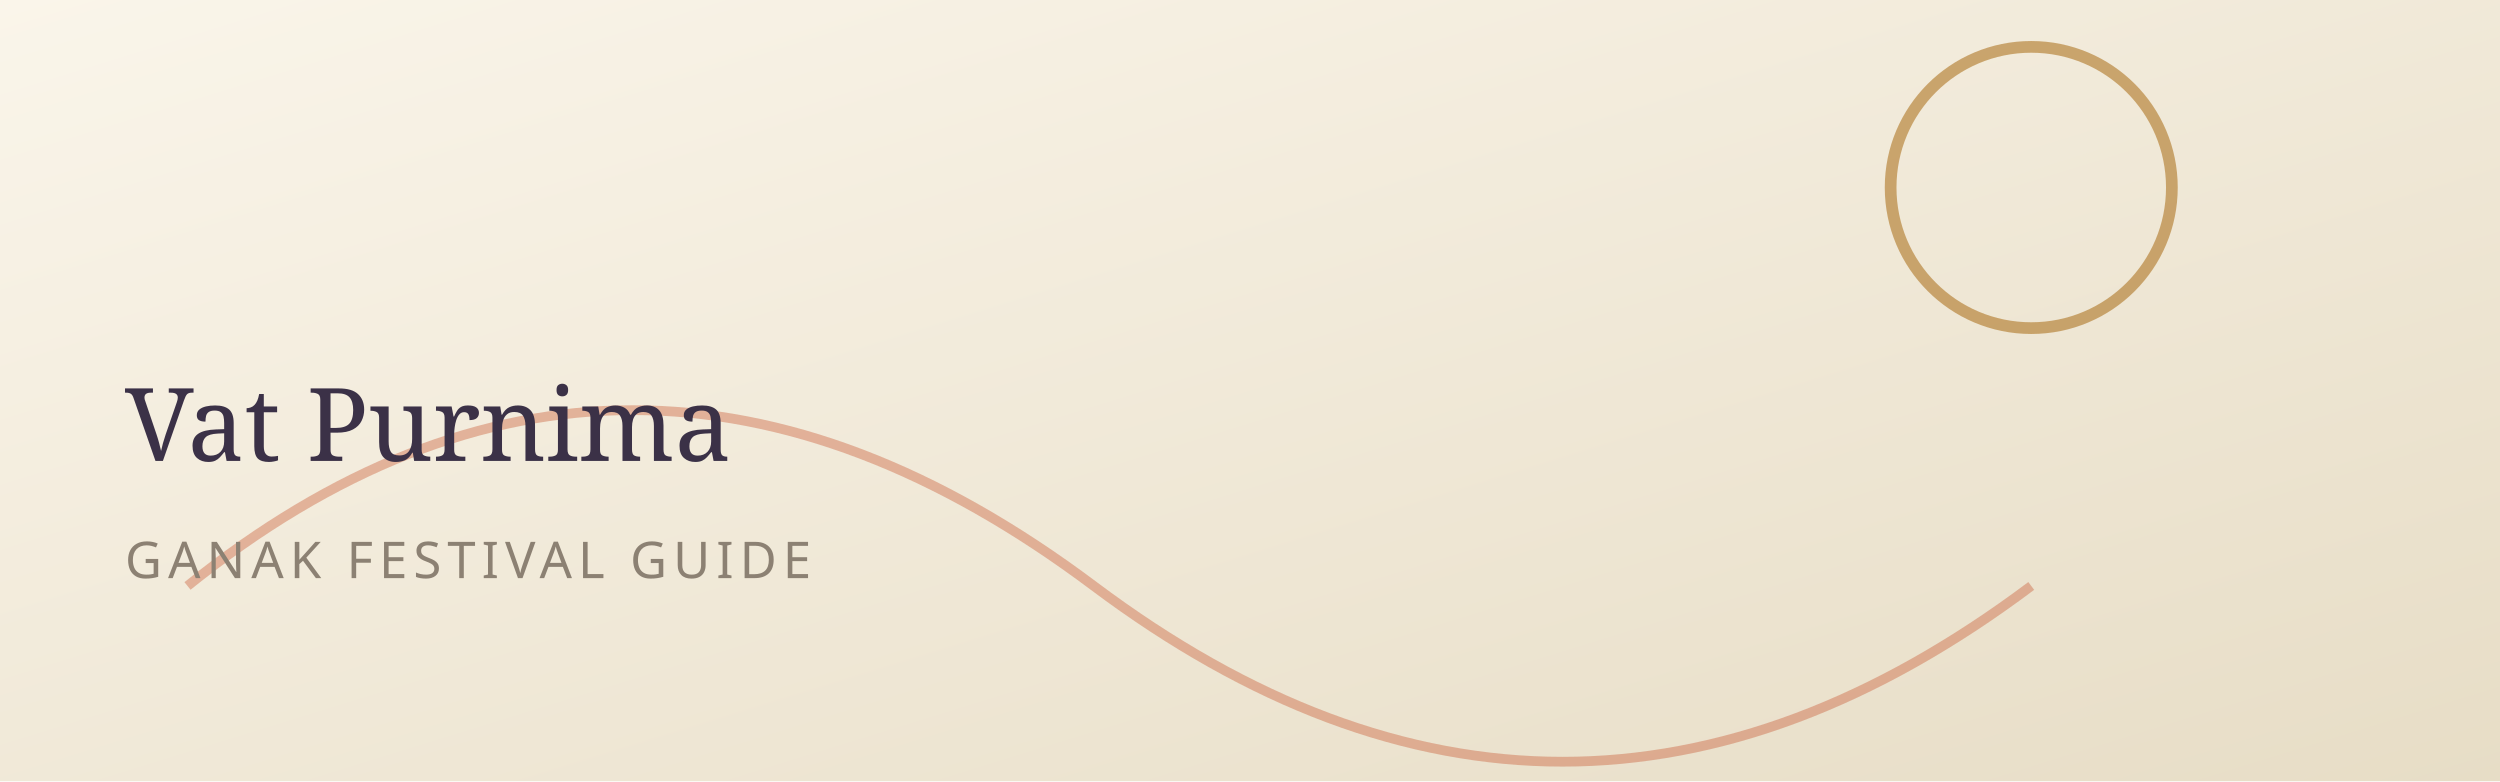
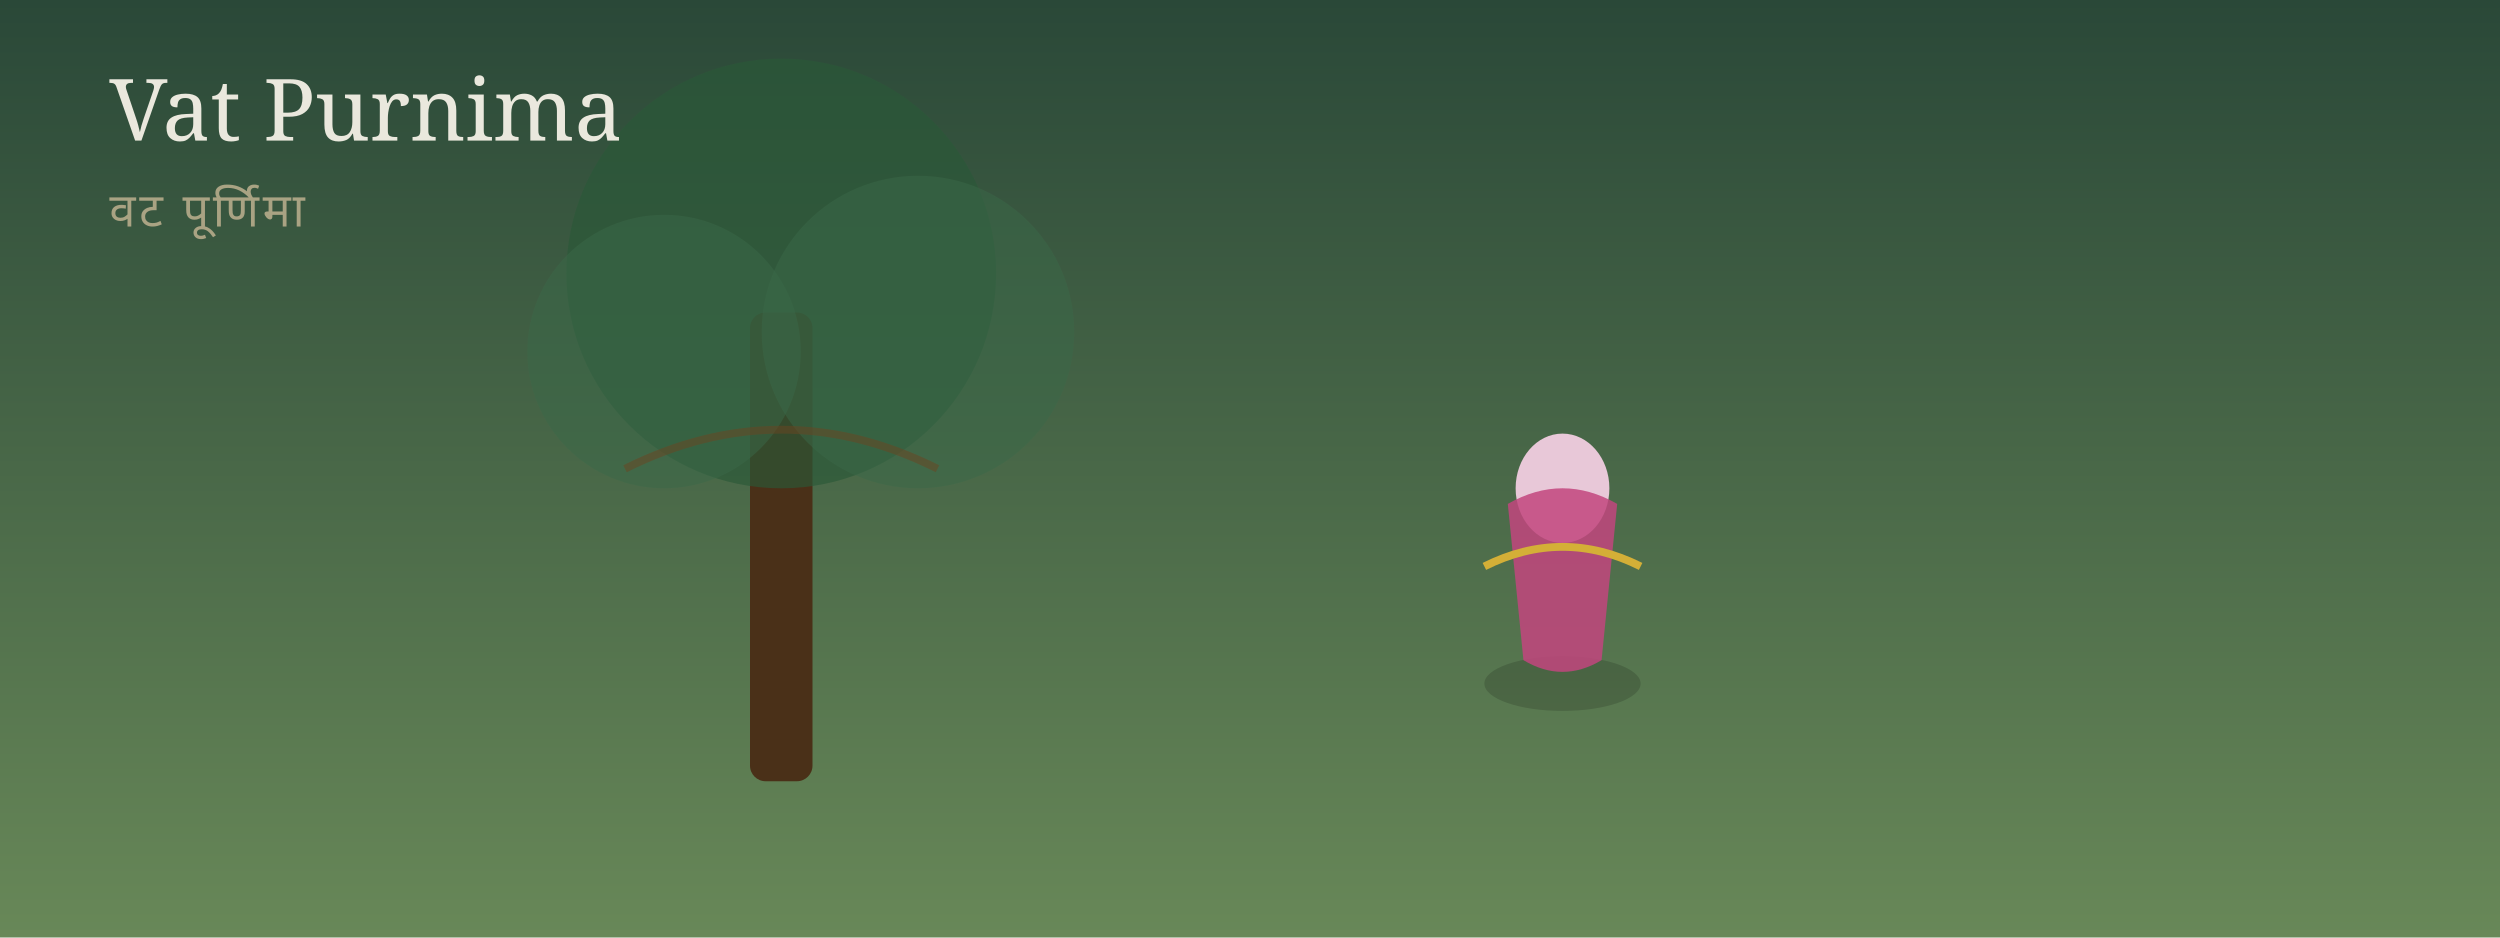
- <svg xmlns="http://www.w3.org/2000/svg" width="640" height="200" viewBox="0 0 640 200" role="img">
+ <svg xmlns="http://www.w3.org/2000/svg" width="640" height="240" viewBox="0 0 640 240" role="img" aria-label="Vat Purnima under the sacred tree" data-subject="banyan">
  <defs>
-     <linearGradient id="g" x1="0" y1="0" x2="1" y2="1">
-       <stop offset="0%" stop-color="#FAF5EA" />
-       <stop offset="100%" stop-color="#E7DDC6" />
+     <linearGradient id="vat" x1="0" y1="0" x2="0" y2="1">
+       <stop offset="0%" stop-color="#2A4838" />
+       <stop offset="100%" stop-color="#688858" />
    </linearGradient>
  </defs>
-   <rect width="640" height="200" fill="url(#g)" />
-   <circle cx="520" cy="48" r="36" fill="none" stroke="#A86A12" stroke-width="3" opacity="0.55" />
-   <path d="M48 150 Q160 60 280 150 T520 150" fill="none" stroke="#C2451E" stroke-width="2.5" opacity="0.35" />
-   <text x="32" y="118" font-family="Georgia, serif" font-size="26" fill="#3B3147">Vat Purnima</text>
-   <text x="32" y="148" font-family="sans-serif" font-size="13" fill="#8C8173" letter-spacing="0.12em">GANAK FESTIVAL GUIDE</text>
+   <rect width="640" height="240" fill="url(#vat)" />
+   <g transform="translate(200,80)">
+     <rect x="-8" y="0" width="16" height="120" rx="4" fill="#4A3018" />
+     <circle cx="0" cy="-10" r="55" fill="#2A5838" opacity="0.65" />
+     <circle cx="-30" cy="10" r="35" fill="#3A6848" opacity="0.5" />
+     <circle cx="35" cy="5" r="40" fill="#3A6848" opacity="0.5" />
+     <path d="M-40 40 Q0 20 40 40" fill="none" stroke="#6B4420" stroke-width="2" opacity="0.5" />
+   </g>
+   <g transform="translate(400,125)">
+     <ellipse cx="0" cy="50" rx="20" ry="7" fill="#000" opacity="0.15" />
+     <ellipse cx="0" cy="0" rx="12" ry="14" fill="#E8C8D8" />
+     <path d="M-14 4 Q0 -4 14 4 L10 44 Q0 50 -10 44Z" fill="#C2457E" opacity="0.85" />
+     <path d="M-20 20 Q0 10 20 20" fill="none" stroke="#D4AF37" stroke-width="2" />
+   </g>
+   <text x="28" y="36" font-family="Georgia, 'Noto Serif Devanagari', serif" font-size="22" fill="#FAF5EA" opacity="0.92">Vat Purnima</text>
+   <text x="28" y="58" font-family="'Noto Sans Devanagari', sans-serif" font-size="12" fill="#C9B896" letter-spacing="0.08em" opacity="0.78">वट पूर्णिमा</text>
</svg>
